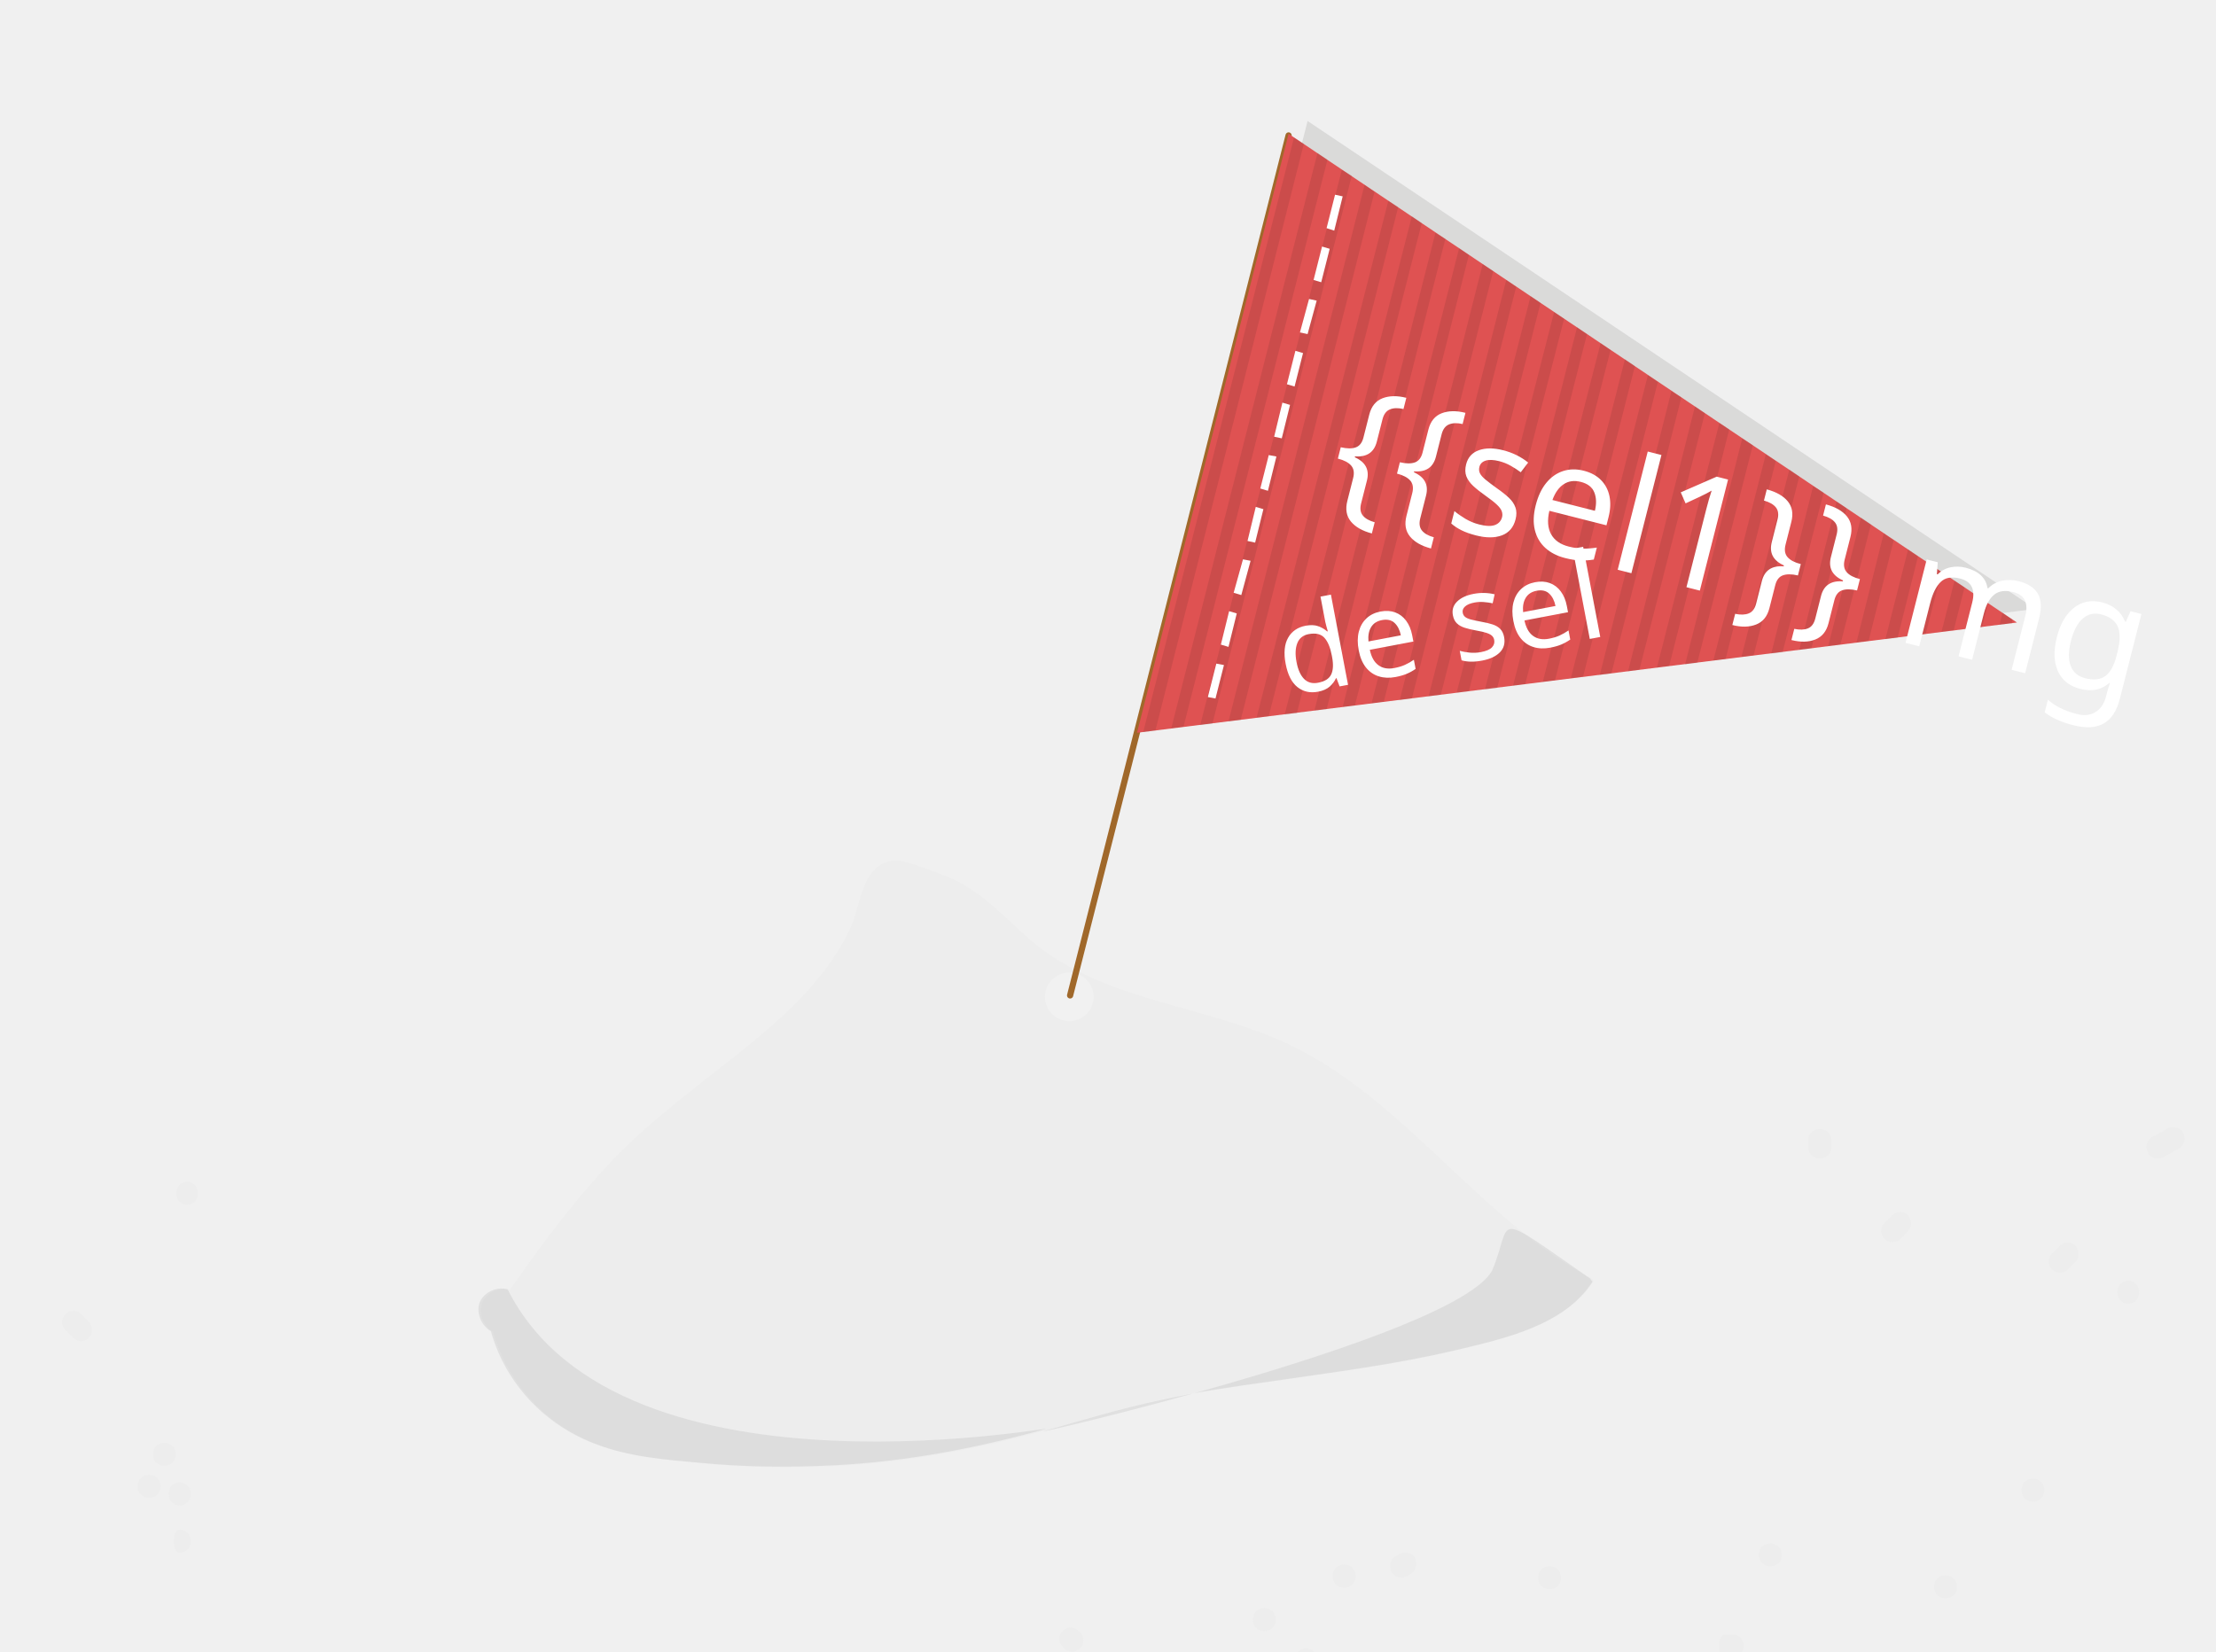
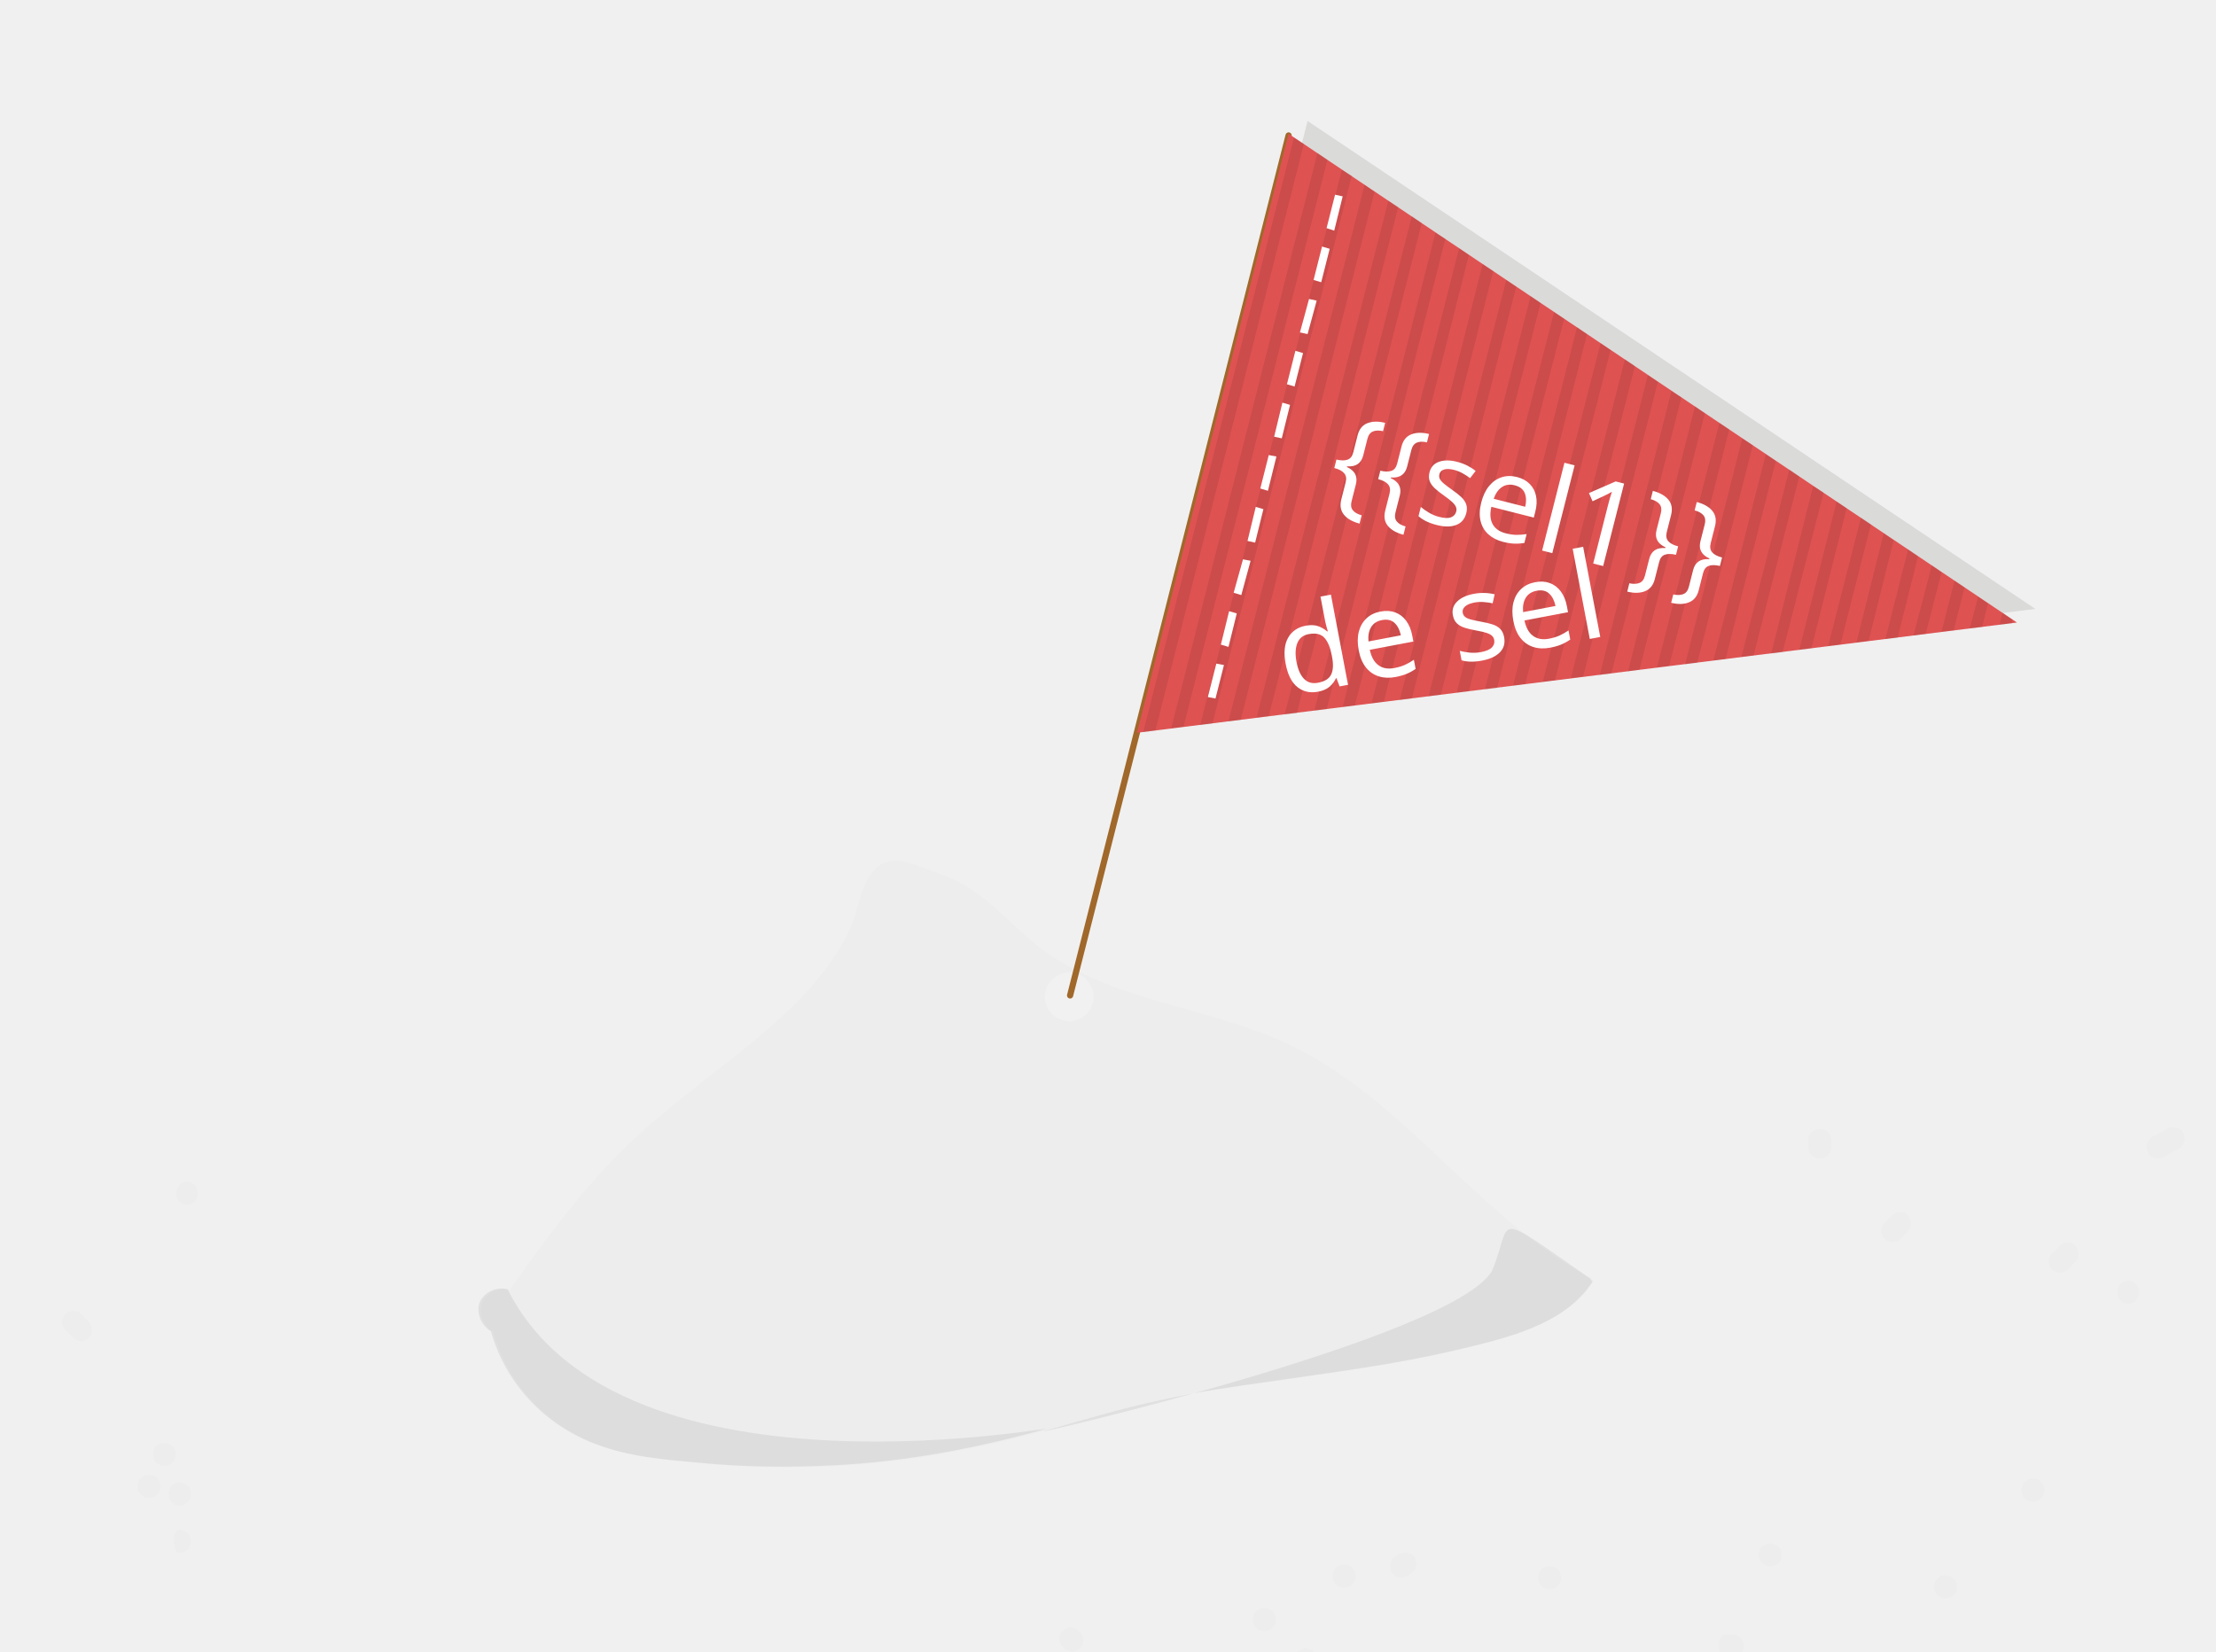
<svg xmlns="http://www.w3.org/2000/svg" xmlns:xlink="http://www.w3.org/1999/xlink" version="1.1" id="Calque_1" x="0px" y="0px" viewBox="103.4 0 1073.1 800" enable-background="new 103.4 0 1073.1 800" xml:space="preserve">
  <pattern x="0" y="800" width="41.1" height="27.5" patternUnits="userSpaceOnUse" id="SVGID_1_" viewBox="0 -27.7 41.1 27.5" overflow="visible">
    <g>
      <polygon fill="none" points="0,-0.1 41.1,-0.1 41.1,-27.7 0,-27.7   " />
      <g>
        <polygon fill="none" points="0,-27.7 41.1,-27.7 41.1,-0.1 0,-0.1    " />
        <path fill="#1B8EC1" d="M11.3-14.5c0,0.6,0.2,1.6,0.8,1.6c1.2,0.2,1.2,2.1,0,1.9c-1.4-0.2-2.3-1-2.7-2.1c0-0.2-0.6-0.2-0.6-0.4     c-0.6,0-1.6-0.4-1.6-1v-0.4c0-0.8,1.4-1.2,1.9-0.8c0.2-1,1-1.6,1.4-2.3c0.4-0.6,1.7-0.6,1.9,0.2l0.6,2.3     C13-14.1,11.6-13.7,11.3-14.5z" />
        <path fill="#1B8EC1" d="M31.6-12.7c-0.4,0.4-1,1-1.4,1.4c-0.2,0.2-0.6,0.4-1,0.2h-0.2c0,0.2-0.2,0.2-0.2,0.4     c-0.4,1.2-2.1,0.8-1.9-0.6c0-0.2,0.2-0.4,0.4-0.8c-0.6-0.8,0-1.9,1-1.6c0,0,0,0,0.2,0c0.6-0.4,1.4-0.8,2.3-0.8     C31.8-14.5,32.2-13.3,31.6-12.7z" />
        <path fill="#1B8EC1" d="M20.8-15.6C20.6-15.5,20.6-15.5,20.8-15.6c-0.4,0.6-1,0.8-1.4,0.4c-1,0-1.4-1.6-0.4-1.9     c0.2,0,0.4-0.2,0.4-0.2c0.8-1,1.4-2.1,2.3-2.9c0.8-0.8,1.7,0,1.6,1C23.1-17.6,22.1-16.2,20.8-15.6z" />
        <path fill="#1B8EC1" d="M23.3-9.8c-0.6,1.6-1.7,2.7-3.5,3.1c-0.6,0.2-1.7,0.2-2.1-0.4c-0.6-0.6-1-1.7-0.8-2.5     c0.2-1.2,1.9-1.2,1.9,0l0,0c1.9-0.4,1.9-0.8,2.9-1.4C22.5-11.2,23.5-10.8,23.3-9.8z" />
        <path fill="#1B8EC1" d="M10.9-3.2c-0.4,0.2-0.6,0-1,0c0,0.2,0,0.2,0,0.4C9.7-1.7,7.8-1.7,8-2.8C8-3.6,8.4-4.2,8.5-5     c0-0.4,0.2-0.6,0.4-0.6c0.6-0.8,1.6-1.4,2.5-1.4c0.8-0.2,1.4,0.4,1.2,1.2C12.6-4.6,12-3.6,10.9-3.2z" />
        <path fill="#1B8EC1" d="M19.6-2.8C19-4.8,16.9-5,15.5-4c-0.8,0.6-1.4,1-1.7,1.9c-0.2,0.4,0,1,0.4,1.4c0.2,0.4,0.6,0.6,1,0.6     C16.5-0.3,20.2-0.5,19.6-2.8z" />
        <path fill="#1B8EC1" d="M27.2-4.6c-0.2-0.2-0.6-0.4-1-0.2c-1.4,0.4-3.3,1.4-2.9,3.1c0.4,1.4,2.1,2.3,3.1,1.2l0.2-0.2     c0.2,0,0.4,0,0.6-0.4C28.1-2.3,28.1-3.6,27.2-4.6z" />
        <path fill="#1B8EC1" d="M40.9-12.7c-1.4,1.7-2.7,3.5-4.3,5c-0.8,1-2.1-0.4-1.4-1.4c1.4-1.7,2.7-3.5,4.3-5     C40.4-15.1,41.7-13.7,40.9-12.7z" />
        <path fill="#1B8EC1" d="M35.7-19.1c-1,0.6-1.9,0.8-2.9,0.8c0,0.6-0.4,1.2-1.2,1c-0.8-0.2-1.6-0.8-1.9-1.6c-0.2-0.2-0.2-0.8,0-1     c1.4-2.1,4.5-2.5,6.4-0.8C36.5-20.1,36.3-19.3,35.7-19.1z" />
        <path fill="#1B8EC1" d="M21.2-25.9c-1.7,0.8-3.5,1.2-5.2,1.2l0,0l0,0c-0.2,0-0.4,0-0.4,0c-0.8,0-1.4-0.8-1-1.4     c0.8-1.2,2.1-1.7,3.5-1.4c0.4,0,0.6,0.2,0.6,0.6c0.6-0.2,1-0.4,1.6-0.6C21.3-28.1,22.3-26.3,21.2-25.9z" />
        <path fill="#1B8EC1" d="M5.1-13.5l-0.2,0.2c-0.2,1.2-1,2.1-2.1,2.7l0,0c0.4,1-1.2,1.9-1.7,0.8c-0.6-1.6-1.4-3.3-0.8-5.2     c0.4-1.6,1.9-2.5,3.5-2.3c1.4,0.2,1.6,2.1,1.6,3.3C5.2-13.9,5.2-13.7,5.1-13.5z" />
      </g>
    </g>
  </pattern>
  <g>
    <g>
      <path fill="#EDEDED" d="M874.1,619.2c-53.8-28.8-88.1-83.3-142.3-111.3c-27.3-14-57.9-18.8-86.6-29.1    c-15.1-5.5-29.9-12.5-42.4-23.2c-12.5-10.7-22.5-22.5-38-29.9c-6.6-2.9-13.3-5.2-19.9-7.4c-4.8-1.5-9.2-2.6-14,0    c-9.6,4.4-11.4,20.3-14.7,28.8c-10.3,24.3-30.6,43.1-50.5,59.3c-21,17-43.1,32.8-62.3,52c-19.9,20.3-36.9,43.1-53.1,66.3    c-4.4-1.1-9.2,0.4-12.2,4.1c-4.1,5.2-1.1,13.3,4.1,16.2c7,25.1,25.8,45.3,50.5,54.6c16.2,6.3,34.3,7.7,51.2,9.2    c18.8,1.8,37.6,2.2,56.4,1.5c37.2-1.1,73.7-7.7,109.8-17.7c18.4-5.2,36.5-10.7,55.3-14.7c18.1-4.1,36.1-6.6,54.6-9.2    c29.9-4.4,59.7-8.1,89.2-15.1c22.9-5.5,52.3-11.8,66-33.2C874.8,620.3,874.5,619.2,874.1,619.2z" />
      <pattern id="SVGID_2_" xlink:href="#SVGID_1_" patternTransform="matrix(2.3661 0 0 -2.3661 -573.395 -17201.172)">
		</pattern>
      <path opacity="9.000000e-02" fill="url(#SVGID_2_)" enable-background="new    " d="M875.6,619.2    c-53.8-28.8-88.1-83.3-142.3-111.3c-27.3-14-57.9-18.8-86.6-29.1c-15.1-5.5-29.9-12.5-42.4-23.2c-12.5-10.7-22.5-22.5-38-29.9    c-6.6-2.9-13.3-5.2-19.9-7.4c-4.8-1.5-9.2-2.6-14,0c-9.6,4.4-11.4,20.3-14.7,28.8c-10.3,24.3-30.6,43.1-50.5,59.3    c-21,17-43.1,32.8-62.3,52c-19.9,20.3-36.9,43.1-53.1,66.3c-4.4-1.1-9.2,0.4-12.2,4.1c-4.1,5.2-1.1,13.3,4.1,16.2    c7,25.1,25.8,45.3,50.5,54.6c16.2,6.3,34.3,7.7,51.2,9.2c18.8,1.8,37.6,2.2,56.4,1.5c37.2-1.1,73.7-7.7,109.8-17.7    c18.4-5.2,36.5-10.7,55.3-14.7c18.1-4.1,36.1-6.6,54.6-9.2c29.9-4.4,59.7-8.1,89.2-15.1c22.9-5.5,52.3-11.8,66-33.2    C876.3,620.3,876.3,619.2,875.6,619.2z" />
      <path opacity="7.000000e-02" enable-background="new    " d="M349.2,624.4c-4.4-1.1-9.2,0.4-12.2,4.1c-4.1,5.2-1.1,13.3,4.1,16.2    c7,25.1,25.8,45.3,50.5,54.6c16.2,6.3,34.3,7.7,51.2,9.2c18.8,1.8,37.6,2.2,56.4,1.5c37.2-1.1,73.7-7.7,109.8-17.7    C627.5,687.8,404.1,733.9,349.2,624.4z" />
      <path opacity="7.000000e-02" enable-background="new    " d="M873.4,619.2c-49.4-34.3-36.9-28.4-47.5-3.7    c-18.8,32.8-233.3,82.2-216.4,77.4c18.4-5.2,36.5-10.7,55.3-14.7c18.1-4.1,36.1-6.6,54.6-9.2c29.9-4.4,59.7-8.1,89.2-15.1    c22.9-5.5,52.3-11.8,66-33.2C874.1,620.3,873.7,619.6,873.4,619.2z" />
    </g>
    <path fill="#EDEDED" d="M547.1,838.5c-2.2-2.2-5.5-2.2-7.7,0l-0.7,0.7c-2.2,2.2-2.2,5.5,0,7.7c2.2,2.2,5.5,2.2,7.7,0   c0.4-0.4,0.7-0.7,0.7-0.7C549.3,844.1,549.3,840.8,547.1,838.5z" />
    <path fill="#EDEDED" d="M584.7,806.5L584.7,806.5c-7.4,0-7.4,11.1,0,11.1l0,0C591.7,817.5,591.7,806.5,584.7,806.5z" />
    <path fill="#EDEDED" d="M626.4,790.6l-0.7-0.7c-2.2-2.2-5.5-2.2-7.7,0c-2.2,2.2-2.2,5.5,0,7.7c0.4,0.4,0.7,0.7,0.7,0.7   c2.2,2.2,5.5,2.2,7.7,0C628.6,796.2,628.6,792.8,626.4,790.6z" />
    <path fill="#EDEDED" d="M710.1,784.4L710.1,784.4c0,7.4,11.1,7.4,11.1,0l0,0C721.1,777,710.1,777,710.1,784.4z" />
    <path fill="#EDEDED" d="M754.3,757.8c-7.4,0-7.4,11.1,0,11.1S761.7,757.8,754.3,757.8z" />
    <path fill="#EDEDED" d="M788.6,754.5c-1.5-2.6-4.8-3.3-7.7-1.8c-0.7,0.4-1.1,0.7-1.8,1.1c-2.6,1.5-3.3,5.2-1.8,7.7   c1.5,2.6,4.8,3.3,7.7,1.8c0.7-0.4,1.1-0.7,1.8-1.1C788.9,760.8,790,757.1,788.6,754.5z" />
    <path fill="#EDEDED" d="M735.9,798.4c-7,0-7,11.1,0,11.1C742.9,809.4,742.9,798.4,735.9,798.4z" />
    <path fill="#EDEDED" d="M853.8,758.6c-7.4,0-7.4,11.1,0,11.1S861.2,758.6,853.8,758.6z" />
    <path fill="#EDEDED" d="M183,698.8c-7.4,0-7.4,11.1,0,11.1S190.3,698.8,183,698.8z" />
    <path fill="#EDEDED" d="M190.3,718L190.3,718c-7,0-7,11.1,0,11.1l0,0C197.7,729.1,197.7,718,190.3,718z" />
    <path fill="#EDEDED" d="M175.6,714.3L175.6,714.3c-7.4,0-7.4,11.1,0,11.1l0,0C183,725.4,183,714.3,175.6,714.3z" />
    <path fill="#EDEDED" d="M190.3,740.9c-3.7,0-3.7,11.1,0,11.1C197.7,751.9,197.7,740.9,190.3,740.9z" />
    <path fill="#EDEDED" d="M407.8,887.6L407.8,887.6c-7.4,0-7.4,11.1,0,11.1l0,0C415.2,898.6,415.2,887.6,407.8,887.6z" />
    <path fill="#EDEDED" d="M241.9,903.4c-7,0-7,11.1,0,11.1S248.9,903.4,241.9,903.4z" />
    <path fill="#EDEDED" d="M359.9,852.2c-1.5-2.6-4.8-3.3-7.7-1.8c-0.4,0.4-0.7,0.4-1.1,0.7c-2.6,1.5-3.3,5.2-1.8,7.7   c1.5,2.6,4.8,3.3,7.7,1.8c0.4-0.4,0.7-0.4,1.1-0.7C360.6,858.4,361.4,854.8,359.9,852.2z" />
    <path fill="#EDEDED" d="M496.3,807.6c-7.4,0-7.4,11.1,0,11.1C503.6,818.6,503.6,807.6,496.3,807.6z" />
    <path fill="#EDEDED" d="M942.3,791.7h-3.7c-3.7,0-3.7,11.1,0,11.1h3.7C949.7,802.8,949.7,791.7,942.3,791.7z" />
    <path fill="#EDEDED" d="M960.7,747.5L960.7,747.5c-7.4,0-7.4,11.1,0,11.1l0,0C968.1,758.6,968.1,747.5,960.7,747.5z" />
    <path fill="#EDEDED" d="M1058.8,859.2c-0.7-2.9-3.7-4.4-6.6-3.7c-2.9,0.7-5.2,2.9-5.9,5.9s0.7,5.9,3.7,6.6c2.2,0.7,5.2-0.4,6.3-2.6   C1058.4,864,1059.5,861.4,1058.8,859.2z" />
    <path fill="#EDEDED" d="M1045.5,763c-7.4,0-7.4,11.1,0,11.1C1052.9,774,1052.9,763,1045.5,763z" />
    <path fill="#EDEDED" d="M1082.3,721.7L1082.3,721.7c0,7.4,11.1,7.4,11.1,0l0,0C1093.4,714.3,1082.3,714.3,1082.3,721.7z" />
    <path fill="#EDEDED" d="M153.5,826.7c-7,0-7,11.1,0,11.1C160.5,837.8,160.5,826.7,153.5,826.7z" />
    <path fill="#EDEDED" d="M-1.3,800.9c-7,0-7,11.1,0,11.1S5.7,800.9-1.3,800.9z" />
    <path fill="#EDEDED" d="M-5,718h-7.4c-7,0-7,11.1,0,11.1H-5C2,729.1,2,718-5,718z" />
    <path fill="#EDEDED" d="M98.2,719.9c-7,0-7,11.1,0,11.1C105.2,730.9,105.2,719.9,98.2,719.9z" />
    <path fill="#EDEDED" d="M102.2,798.7l-3.7-3.7c-2.2-2.2-5.5-2.2-7.7,0c-2.2,2.2-2.2,5.5,0,7.7c1.1,1.1,2.6,2.6,3.7,3.7   c2.2,2.2,5.5,2.2,7.7,0C104.1,804.6,104.1,800.9,102.2,798.7z" />
    <path fill="#EDEDED" d="M42.9,714.3h-3.7c-7,0-7,11.1,0,11.1h3.7C49.9,725.4,49.9,714.3,42.9,714.3z" />
    <path fill="#EDEDED" d="M146.5,640.2l-3.7-3.7c-2.2-2.2-5.5-2.2-7.7,0c-2.2,2.2-2.2,5.5,0,7.7c1.1,1.1,2.6,2.6,3.7,3.7   c2.2,2.2,5.5,2.2,7.7,0C148.3,646.1,148.3,642.4,146.5,640.2z" />
    <path fill="#EDEDED" d="M1134,620.3c-7,0-7,11.1,0,11.1C1141,631.4,1141,620.3,1134,620.3z" />
    <path fill="#EDEDED" d="M979.1,552.1v3.7c0,7,11.1,7,11.1,0v-3.7C990.2,545.1,979.1,545.1,979.1,552.1z" />
    <path fill="#EDEDED" d="M1160.5,548.5c-1.5-2.6-4.8-3.3-7.7-1.8c-2.6,1.5-4.8,2.6-7.4,4.1c-2.6,1.5-3.3,5.2-1.8,7.7   c1.5,2.6,4.8,3.3,7.7,1.8c2.6-1.5,4.8-2.6,7.4-4.1S1162,551,1160.5,548.5z" />
    <path fill="#EDEDED" d="M1027.4,588.6c-2.2-2.2-5.5-2.2-7.7,0l-3.7,3.7c-2.2,2.2-2.2,5.5,0,7.7c2.2,2.2,5.5,2.2,7.7,0   c1.1-1.1,2.6-2.6,3.7-3.7C1029.3,594.5,1029.3,590.8,1027.4,588.6z" />
    <path fill="#EDEDED" d="M1108.5,603.4c-2.2-2.2-5.5-2.2-7.7,0l-3.7,3.7c-2.2,2.2-2.2,5.5,0,7.7c2.2,2.2,5.5,2.2,7.7,0   c1.1-1.1,2.6-2.6,3.7-3.7C1110.4,609.3,1110.4,605.6,1108.5,603.4z" />
    <path fill="#EDEDED" d="M50.3,624c-7,0-7,11.1,0,11.1S57.3,624,50.3,624z" />
    <path fill="#EDEDED" d="M-71.4,673.8h-3.7c-7,0-7,11.1,0,11.1h3.7C-64.4,684.8-64.4,673.8-71.4,673.8z" />
    <path fill="#EDEDED" d="M-200.4,683c-7,0-7,11.1,0,11.1S-193.4,683-200.4,683z" />
    <path fill="#EDEDED" d="M194,572.4c-7,0-7,11.1,0,11.1S201,572.4,194,572.4z" />
    <path fill="#EDEDED" d="M1233.5,613c-7,0-7,11.1,0,11.1C1240.5,624,1240.5,613,1233.5,613z" />
    <path fill="#EDEDED" d="M1336.7,684.8h-3.7c-7,0-7,11.1,0,11.1h3.7C1343.7,695.9,1343.7,684.8,1336.7,684.8z" />
    <path fill="#EDEDED" d="M1251.9,878.4c-7,0-7,11.1,0,11.1C1258.9,889.4,1258.9,878.4,1251.9,878.4z" />
    <path fill="#EDEDED" d="M798.5,911.5c-7,0-7,11.1,0,11.1C805.5,922.6,805.5,911.5,798.5,911.5z" />
    <path fill="#EDEDED" d="M606.9,920.7v3.7c0,7,11.1,7,11.1,0v-3.7C617.9,913.7,606.9,913.7,606.9,920.7z" />
  </g>
  <g>
    <circle opacity="0.2" fill="#FFFFFF" enable-background="new    " cx="621.2" cy="482.8" r="11.8" />
    <line fill="none" stroke="#A0682A" stroke-width="3" stroke-linecap="round" stroke-miterlimit="10" x1="727.4" y1="65.6" x2="621.6" y2="482.1" />
    <g>
      <polygon opacity="0.1" fill="#12100B" enable-background="new    " points="1089,294.9 662.9,348.7 736.6,58.6   " />
      <polygon fill="#DF5252" points="1080.1,301.5 654,354.9 727.4,64.8   " />
      <polygon opacity="0.1" fill="#12100B" enable-background="new    " points="980.6,314 974.7,314.8 992.8,242.9 997.6,246.2   " />
      <polygon opacity="0.1" fill="#12100B" enable-background="new    " points="966.6,315.9 961.1,316.6 981.4,235.5 986.5,238.5       " />
      <polygon opacity="0.1" fill="#12100B" enable-background="new    " points="952.6,317.3 946.7,318.1 969.9,227.4 974.7,230.7       " />
      <polygon opacity="0.1" fill="#12100B" enable-background="new    " points="939,319.2 933.1,319.9 958.5,220 963.3,223.3   " />
      <polygon opacity="0.1" fill="#12100B" enable-background="new    " points="925.3,321 919.4,321.8 947.1,212.3 952.2,215.6   " />
      <polygon opacity="0.1" fill="#12100B" enable-background="new    " points="911.7,322.5 905.8,323.2 936,204.9 940.8,207.9   " />
      <polygon opacity="0.1" fill="#12100B" enable-background="new    " points="897.3,324.3 891.8,325.1 924.2,196.8 929,200.1   " />
      <polygon opacity="0.1" fill="#12100B" enable-background="new    " points="883.7,326.2 878.1,326.9 912.8,189.4 917.6,192.4       " />
      <polygon opacity="0.1" fill="#12100B" enable-background="new    " points="1077.6,301.9 1071.7,302.6 1073.1,296.7 1077.9,300       " />
      <polygon opacity="0.1" fill="#12100B" enable-background="new    " points="1063.2,303.7 1057.3,304.4 1061.3,289 1066.1,292.3       " />
      <polygon opacity="0.1" fill="#12100B" enable-background="new    " points="1049.5,305.2 1043.6,305.9 1049.9,281.2 1054.7,284.5       " />
      <polygon opacity="0.1" fill="#12100B" enable-background="new    " points="1035.9,307 1030,307.8 1038.9,273.8 1043.6,277.2       " />
      <polygon opacity="0.1" fill="#12100B" enable-background="new    " points="1022.3,308.9 1016.4,309.6 1027.4,266.1 1032.2,269.4       " />
      <polygon opacity="0.1" fill="#12100B" enable-background="new    " points="1008.3,310.3 1002.4,311.1 1015.6,258.4 1020.4,261.7       " />
      <polygon opacity="0.1" fill="#12100B" enable-background="new    " points="994.6,312.2 988.7,312.9 1004.6,250.6 1009.4,253.9       " />
      <polygon opacity="0.1" fill="#12100B" enable-background="new    " points="759.5,341.7 753.6,342.4 810,120.1 814.7,123.5   " />
      <polygon opacity="0.1" fill="#12100B" enable-background="new    " points="745.8,343.5 739.9,344.2 798.5,112.8 803.3,115.7       " />
      <polygon opacity="0.1" fill="#12100B" enable-background="new    " points="731.4,345.4 725.5,346.1 787.1,104.7 791.9,108   " />
      <polygon opacity="0.1" fill="#12100B" enable-background="new    " points="717.8,346.8 711.9,347.6 775.7,97.3 780.5,100.2   " />
      <polygon opacity="0.1" fill="#12100B" enable-background="new    " points="704.2,348.7 698.3,349.4 764.2,89.5 769,92.9   " />
      <polygon opacity="0.1" fill="#12100B" enable-background="new    " points="690.5,350.5 684.6,351.2 753.2,82.2 758,85.1   " />
      <polygon opacity="0.1" fill="#12100B" enable-background="new    " points="676.5,352 670.6,352.7 741.4,74.1 746.2,77.4   " />
      <polygon opacity="0.1" fill="#12100B" enable-background="new    " points="662.9,353.8 657,354.6 730,66.7 734.8,69.6   " />
      <polygon opacity="0.1" fill="#12100B" enable-background="new    " points="870,327.7 864.1,328.4 901.4,181.7 906.2,185   " />
      <polygon opacity="0.1" fill="#12100B" enable-background="new    " points="856.4,329.5 850.5,330.2 890.3,173.9 895.1,177.3       " />
      <polygon opacity="0.1" fill="#12100B" enable-background="new    " points="842,331.3 836.1,332.1 878.5,166.2 883.3,169.5   " />
      <polygon opacity="0.1" fill="#12100B" enable-background="new    " points="828.4,333.2 822.5,333.9 867.1,158.5 871.9,161.8       " />
      <polygon opacity="0.1" fill="#12100B" enable-background="new    " points="814.7,334.7 808.8,335.4 856,151.1 860.8,154.4   " />
      <polygon opacity="0.1" fill="#12100B" enable-background="new    " points="801.1,336.5 795.2,337.2 844.6,143.4 849.4,146.7       " />
      <polygon opacity="0.1" fill="#12100B" enable-background="new    " points="787.1,338.3 781.2,339.1 832.8,135.6 837.6,138.9       " />
      <polygon opacity="0.1" fill="#12100B" enable-background="new    " points="773.5,339.8 767.6,340.6 821.4,127.9 826.5,131.2       " />
      <polygon fill="#FFFFFF" points="688.3,337.6 692,338.3 696.1,322.1 692.4,321.4   " />
      <polygon fill="#FFFFFF" points="694.6,312.2 698.3,313.3 702.3,297.1 698.6,296   " />
      <polygon fill="#FFFFFF" points="700.8,287.1 704.5,288.2 709,271.6 705.3,270.9   " />
      <polygon fill="#FFFFFF" points="707.5,262 711.2,262.8 715.2,246.6 711.5,245.5   " />
      <polygon fill="#FFFFFF" points="713.7,236.6 717.4,237.7 721.5,221.1 717.8,220.4   " />
      <polygon fill="#FFFFFF" points="720.4,211.5 724.1,212.3 728.1,196.1 724.4,195   " />
      <polygon fill="#FFFFFF" points="726.6,186.1 730.3,187.2 734.4,171 730.7,169.9   " />
      <polygon fill="#FFFFFF" points="732.9,161 736.6,161.8 741,145.6 737.3,144.8   " />
      <polygon fill="#FFFFFF" points="739.5,135.6 743.2,136.7 747.3,120.5 743.6,119.4   " />
      <polygon fill="#FFFFFF" points="745.8,110.5 749.5,111.7 753.6,95.1 749.9,94.3   " />
      <g>
        <rect x="747.7" y="211.8" transform="matrix(-0.9692 -0.2462 0.2462 -0.9692 1634.505 685.1481)" fill="none" width="224.8" height="57.1" />
-         <text transform="matrix(0.9692 0.2462 -0.2463 0.9692 744.5329 239.8081)" fill="#FFFFFF" font-family="'NexaRustSlab-BlackShadow01'" font-size="77.732">{{sel1}} mg</text>
+         <text transform="matrix(0.9692 0.2462 -0.2463 0.9692 744.5329 239.8081)" fill="#FFFFFF" font-family="'helsinkiregular'" font-size="57.732">{{sel1}}</text>
      </g>
      <rect x="720.8" y="281.3" transform="matrix(-0.9825 0.1864 -0.1864 -0.9825 1661.141 452.822)" fill="none" width="176.9" height="46.4" />
-       <text transform="matrix(0.9825 -0.1864 0.1864 0.9825 725.7287 337.4465)" fill="#FFFFFF" font-family="'NexaRustScriptL-0'" font-size="58.496">de sel</text>
+       <text transform="matrix(0.9825 -0.1864 0.1864 0.9825 725.7287 337.4465)" fill="#FFFFFF" font-family="'Courgette'" font-size="58.496">de sel</text>
    </g>
  </g>
</svg>
